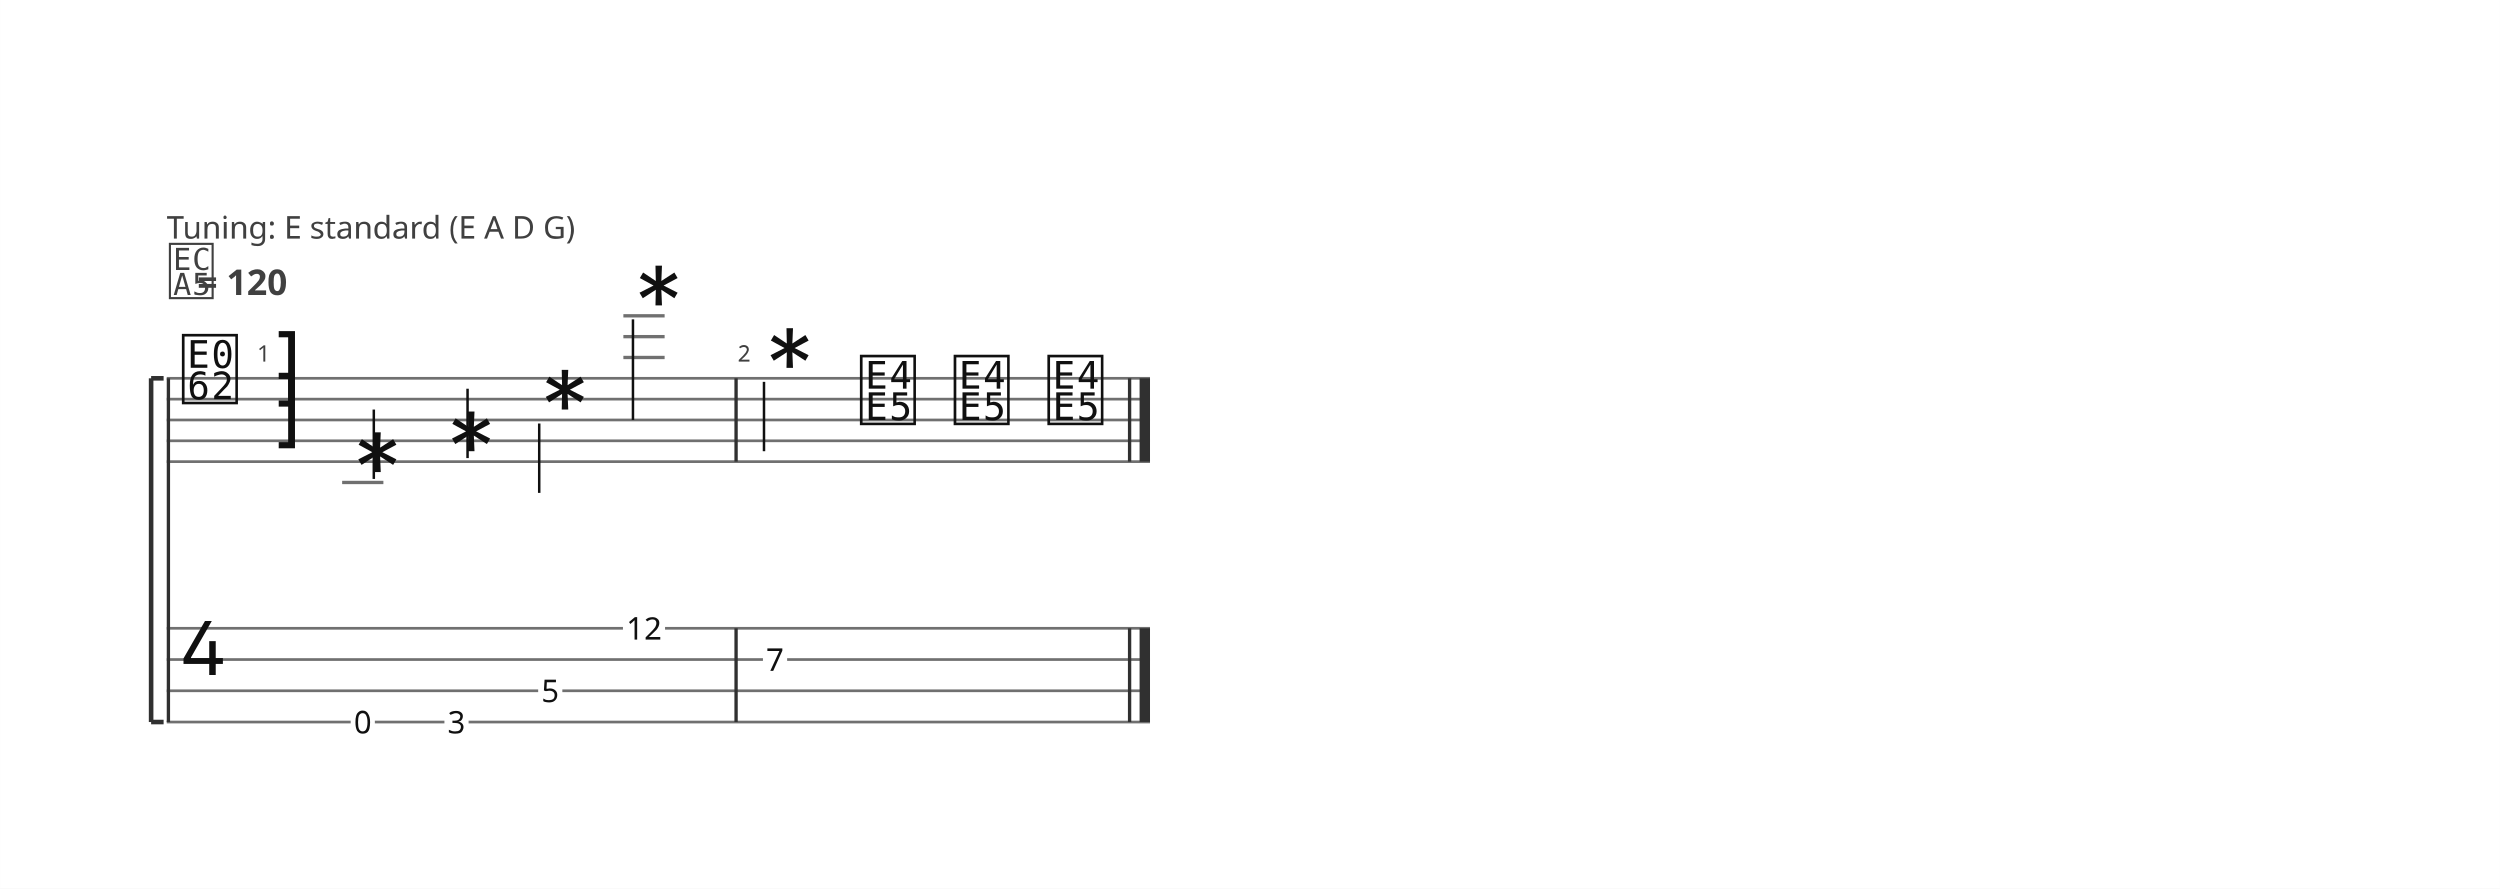
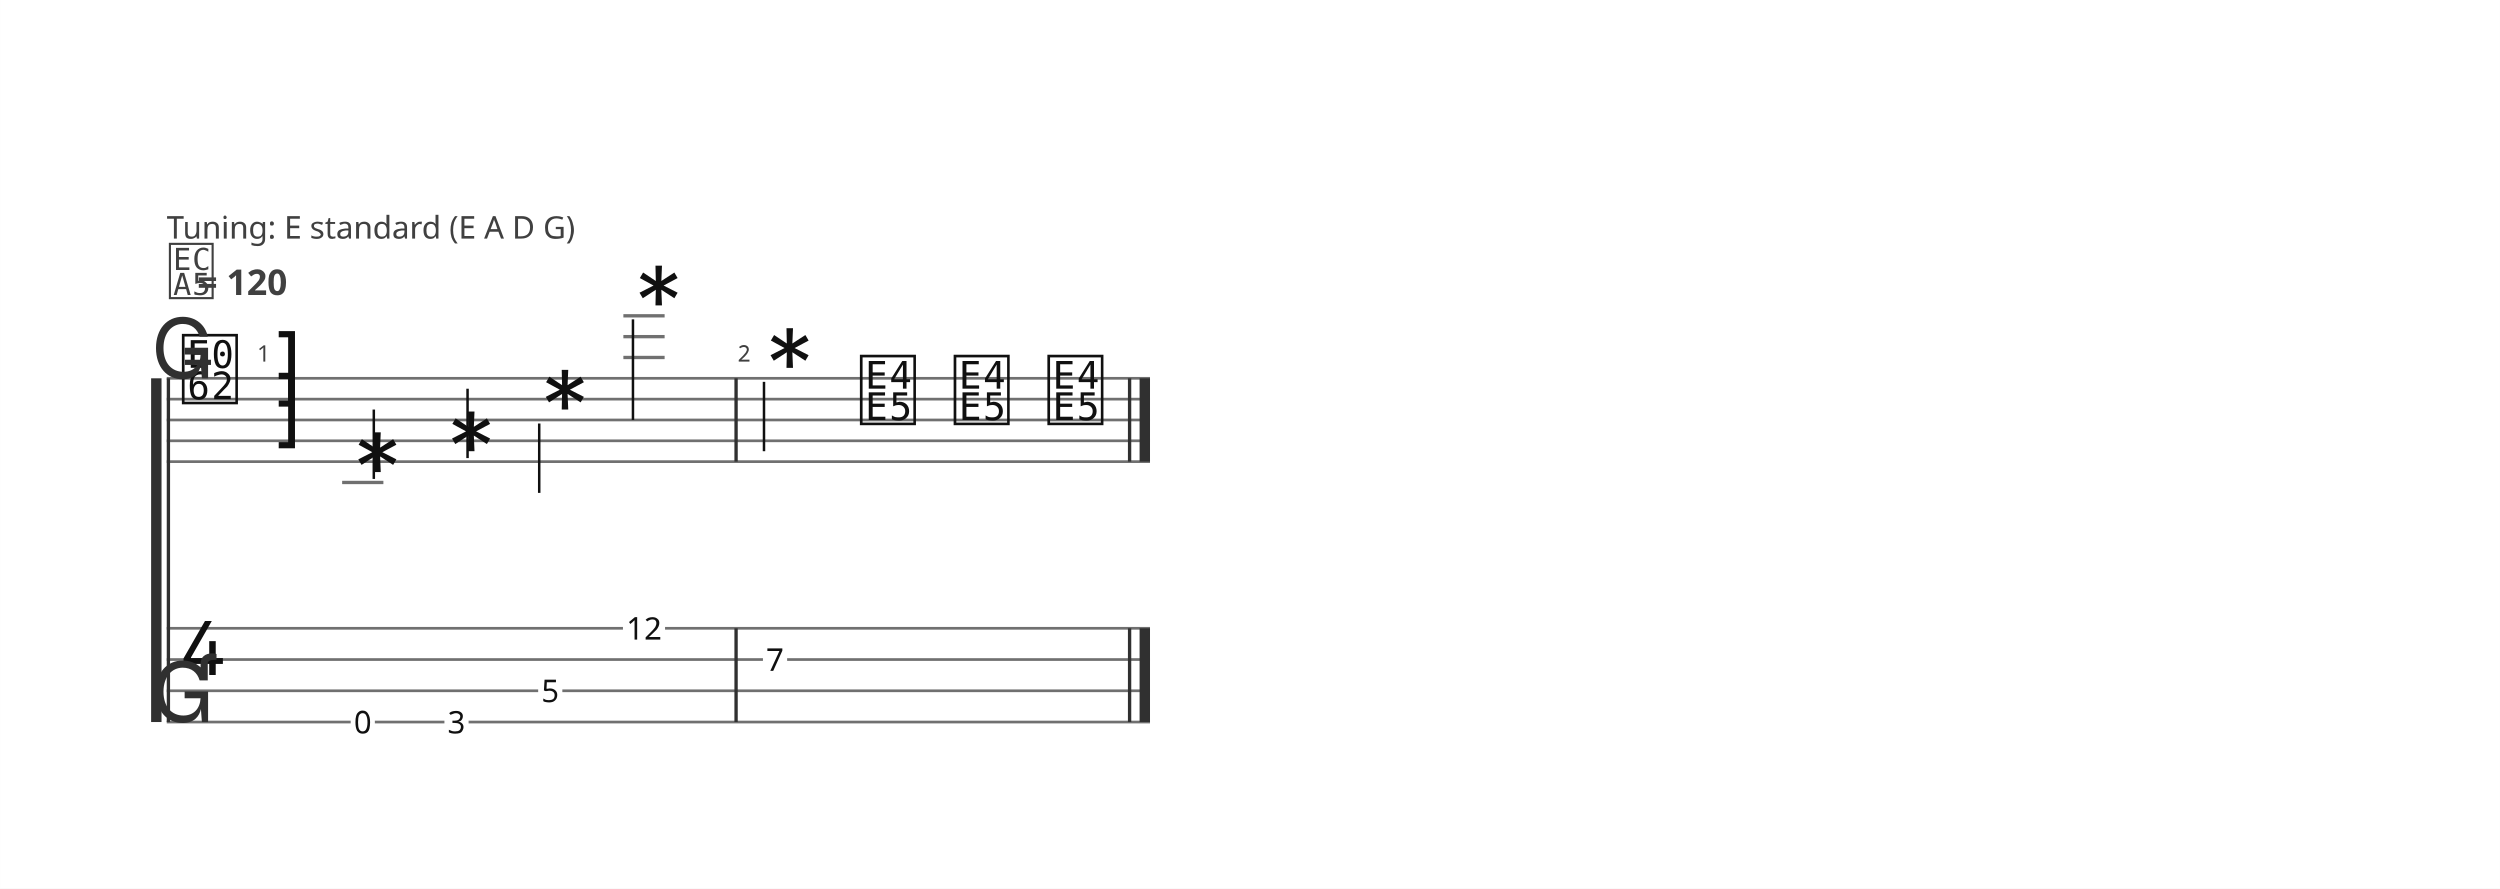
<svg xmlns="http://www.w3.org/2000/svg" width="210mm" height="74.65mm" viewBox="0 0 120 42.66">
  <rect width="100%" height="100%" fill="#ffffff" />
  <text x="8" y="11.45" font-family="Noto Sans" font-size="1.5" fill="#404040">Tuning: E standard (E A D G)</text>
  <text x="9.46" y="14.16" font-family="Noto Sans" font-size="1.7" font-weight="bold" fill="#404040">= 120</text>
  <text x="8" y="14.16" font-family="Bravura" font-size="3.2" fill="#404040" data-glyph="metNoteQuarterUp"></text>
  <line x1="8" y1="30.16" x2="55.2" y2="30.16" stroke="#707070" stroke-width="0.13" />
  <line x1="8" y1="31.66" x2="55.2" y2="31.66" stroke="#707070" stroke-width="0.13" />
  <line x1="8" y1="33.16" x2="55.2" y2="33.16" stroke="#707070" stroke-width="0.13" />
  <line x1="8" y1="34.66" x2="55.2" y2="34.66" stroke="#707070" stroke-width="0.13" />
  <text x="8.6" y="32.4" font-family="Bravura" font-size="3.56" fill="#101010" data-glyph="4stringTabClef"></text>
  <line x1="8" y1="18.16" x2="55.2" y2="18.16" stroke="#707070" stroke-width="0.13" />
  <line x1="8" y1="19.16" x2="55.2" y2="19.16" stroke="#707070" stroke-width="0.13" />
  <line x1="8" y1="20.16" x2="55.2" y2="20.16" stroke="#707070" stroke-width="0.13" />
  <line x1="8" y1="21.16" x2="55.2" y2="21.16" stroke="#707070" stroke-width="0.13" />
  <line x1="8" y1="22.16" x2="55.2" y2="22.16" stroke="#707070" stroke-width="0.13" />
  <text x="8.6" y="19.16" font-family="Bravura" font-size="4" fill="#101010" data-glyph="fClef"></text>
  <text x="12.34" y="17.36" font-family="Noto Sans" font-size="1.1" fill="#404040">1</text>
  <text x="13.14" y="19.16" font-family="Bravura" font-size="4" fill="#101010" data-glyph="timeSig4"></text>
  <text x="13.14" y="21.16" font-family="Bravura" font-size="4" fill="#101010" data-glyph="timeSig4"></text>
  <rect x="16.83" y="33.92" width="1.16" height="1.47" fill="#ffffff" />
  <text x="17.41" y="35.2" font-family="Noto Sans" font-size="1.5" text-anchor="middle" fill="#101010">0</text>
  <rect x="21.33" y="33.92" width="1.16" height="1.47" fill="#ffffff" />
  <text x="21.91" y="35.2" font-family="Noto Sans" font-size="1.5" text-anchor="middle" fill="#101010">3</text>
  <rect x="25.83" y="32.42" width="1.16" height="1.47" fill="#ffffff" />
  <text x="26.41" y="33.7" font-family="Noto Sans" font-size="1.5" text-anchor="middle" fill="#101010">5</text>
  <rect x="29.9" y="29.42" width="2.02" height="1.47" fill="#ffffff" />
  <text x="30.91" y="30.7" font-family="Noto Sans" font-size="1.5" text-anchor="middle" fill="#101010">12</text>
  <line x1="16.42" y1="23.16" x2="18.4" y2="23.16" stroke="#707070" stroke-width="0.16" />
  <text x="16.82" y="23.16" font-family="Bravura" font-size="4" fill="#101010" data-glyph="noteheadBlack"></text>
  <line x1="17.94" y1="22.99" x2="17.94" y2="19.66" stroke="#101010" stroke-width="0.12" />
  <text x="21.32" y="22.16" font-family="Bravura" font-size="4" fill="#101010" data-glyph="noteheadBlack"></text>
  <line x1="22.44" y1="21.99" x2="22.44" y2="18.66" stroke="#101010" stroke-width="0.12" />
  <text x="25.82" y="20.16" font-family="Bravura" font-size="4" fill="#101010" data-glyph="noteheadBlack"></text>
  <line x1="25.88" y1="20.33" x2="25.88" y2="23.66" stroke="#101010" stroke-width="0.12" />
  <line x1="29.92" y1="17.16" x2="31.9" y2="17.16" stroke="#707070" stroke-width="0.16" />
  <line x1="29.92" y1="16.16" x2="31.9" y2="16.16" stroke="#707070" stroke-width="0.16" />
  <line x1="29.92" y1="15.16" x2="31.9" y2="15.16" stroke="#707070" stroke-width="0.16" />
  <text x="30.32" y="15.16" font-family="Bravura" font-size="4" fill="#101010" data-glyph="noteheadBlack"></text>
  <line x1="30.38" y1="15.33" x2="30.38" y2="20.16" stroke="#101010" stroke-width="0.12" />
  <line x1="35.33" y1="30.16" x2="35.33" y2="34.66" stroke="#303030" stroke-width="0.16" />
  <line x1="35.33" y1="18.16" x2="35.33" y2="22.16" stroke="#303030" stroke-width="0.16" />
  <text x="35.41" y="17.36" font-family="Noto Sans" font-size="1.1" fill="#404040">2</text>
  <rect x="36.62" y="30.92" width="1.16" height="1.47" fill="#ffffff" />
  <text x="37.2" y="32.2" font-family="Noto Sans" font-size="1.5" text-anchor="middle" fill="#101010">7</text>
  <text x="36.61" y="18.16" font-family="Bravura" font-size="4" fill="#101010" data-glyph="noteheadBlack"></text>
  <line x1="36.67" y1="18.33" x2="36.67" y2="21.66" stroke="#101010" stroke-width="0.12" />
  <text x="41.15" y="20.16" font-family="Bravura" font-size="4" fill="#101010" data-glyph="restQuarter"></text>
  <text x="45.65" y="20.16" font-family="Bravura" font-size="4" fill="#101010" data-glyph="restQuarter"></text>
  <text x="50.15" y="20.16" font-family="Bravura" font-size="4" fill="#101010" data-glyph="restQuarter"></text>
  <line x1="54.22" y1="30.16" x2="54.22" y2="34.66" stroke="#303030" stroke-width="0.16" />
  <line x1="54.95" y1="30.16" x2="54.95" y2="34.66" stroke="#303030" stroke-width="0.5" />
  <line x1="54.22" y1="18.16" x2="54.22" y2="22.16" stroke="#303030" stroke-width="0.16" />
  <line x1="54.95" y1="18.16" x2="54.95" y2="22.16" stroke="#303030" stroke-width="0.5" />
  <line x1="8.08" y1="18.16" x2="8.08" y2="34.66" stroke="#303030" stroke-width="0.16" />
-   <line x1="7.25" y1="18.16" x2="7.25" y2="34.66" stroke="#303030" stroke-width="0.22" />
-   <line x1="7.25" y1="18.16" x2="7.85" y2="18.16" stroke="#303030" stroke-width="0.22" />
-   <line x1="7.25" y1="34.66" x2="7.85" y2="34.66" stroke="#303030" stroke-width="0.22" />
+   <line x1="7.5" y1="18.16" x2="7.5" y2="34.66" stroke="#303030" stroke-width="0.5" />
+   <text x="7.25" y="18.16" font-family="Bravura" font-size="4" fill="#303030" data-glyph="bracketTop"></text>
+   <text x="7.25" y="34.66" font-family="Bravura" font-size="4" fill="#303030" data-glyph="bracketBottom"></text>
</svg>
